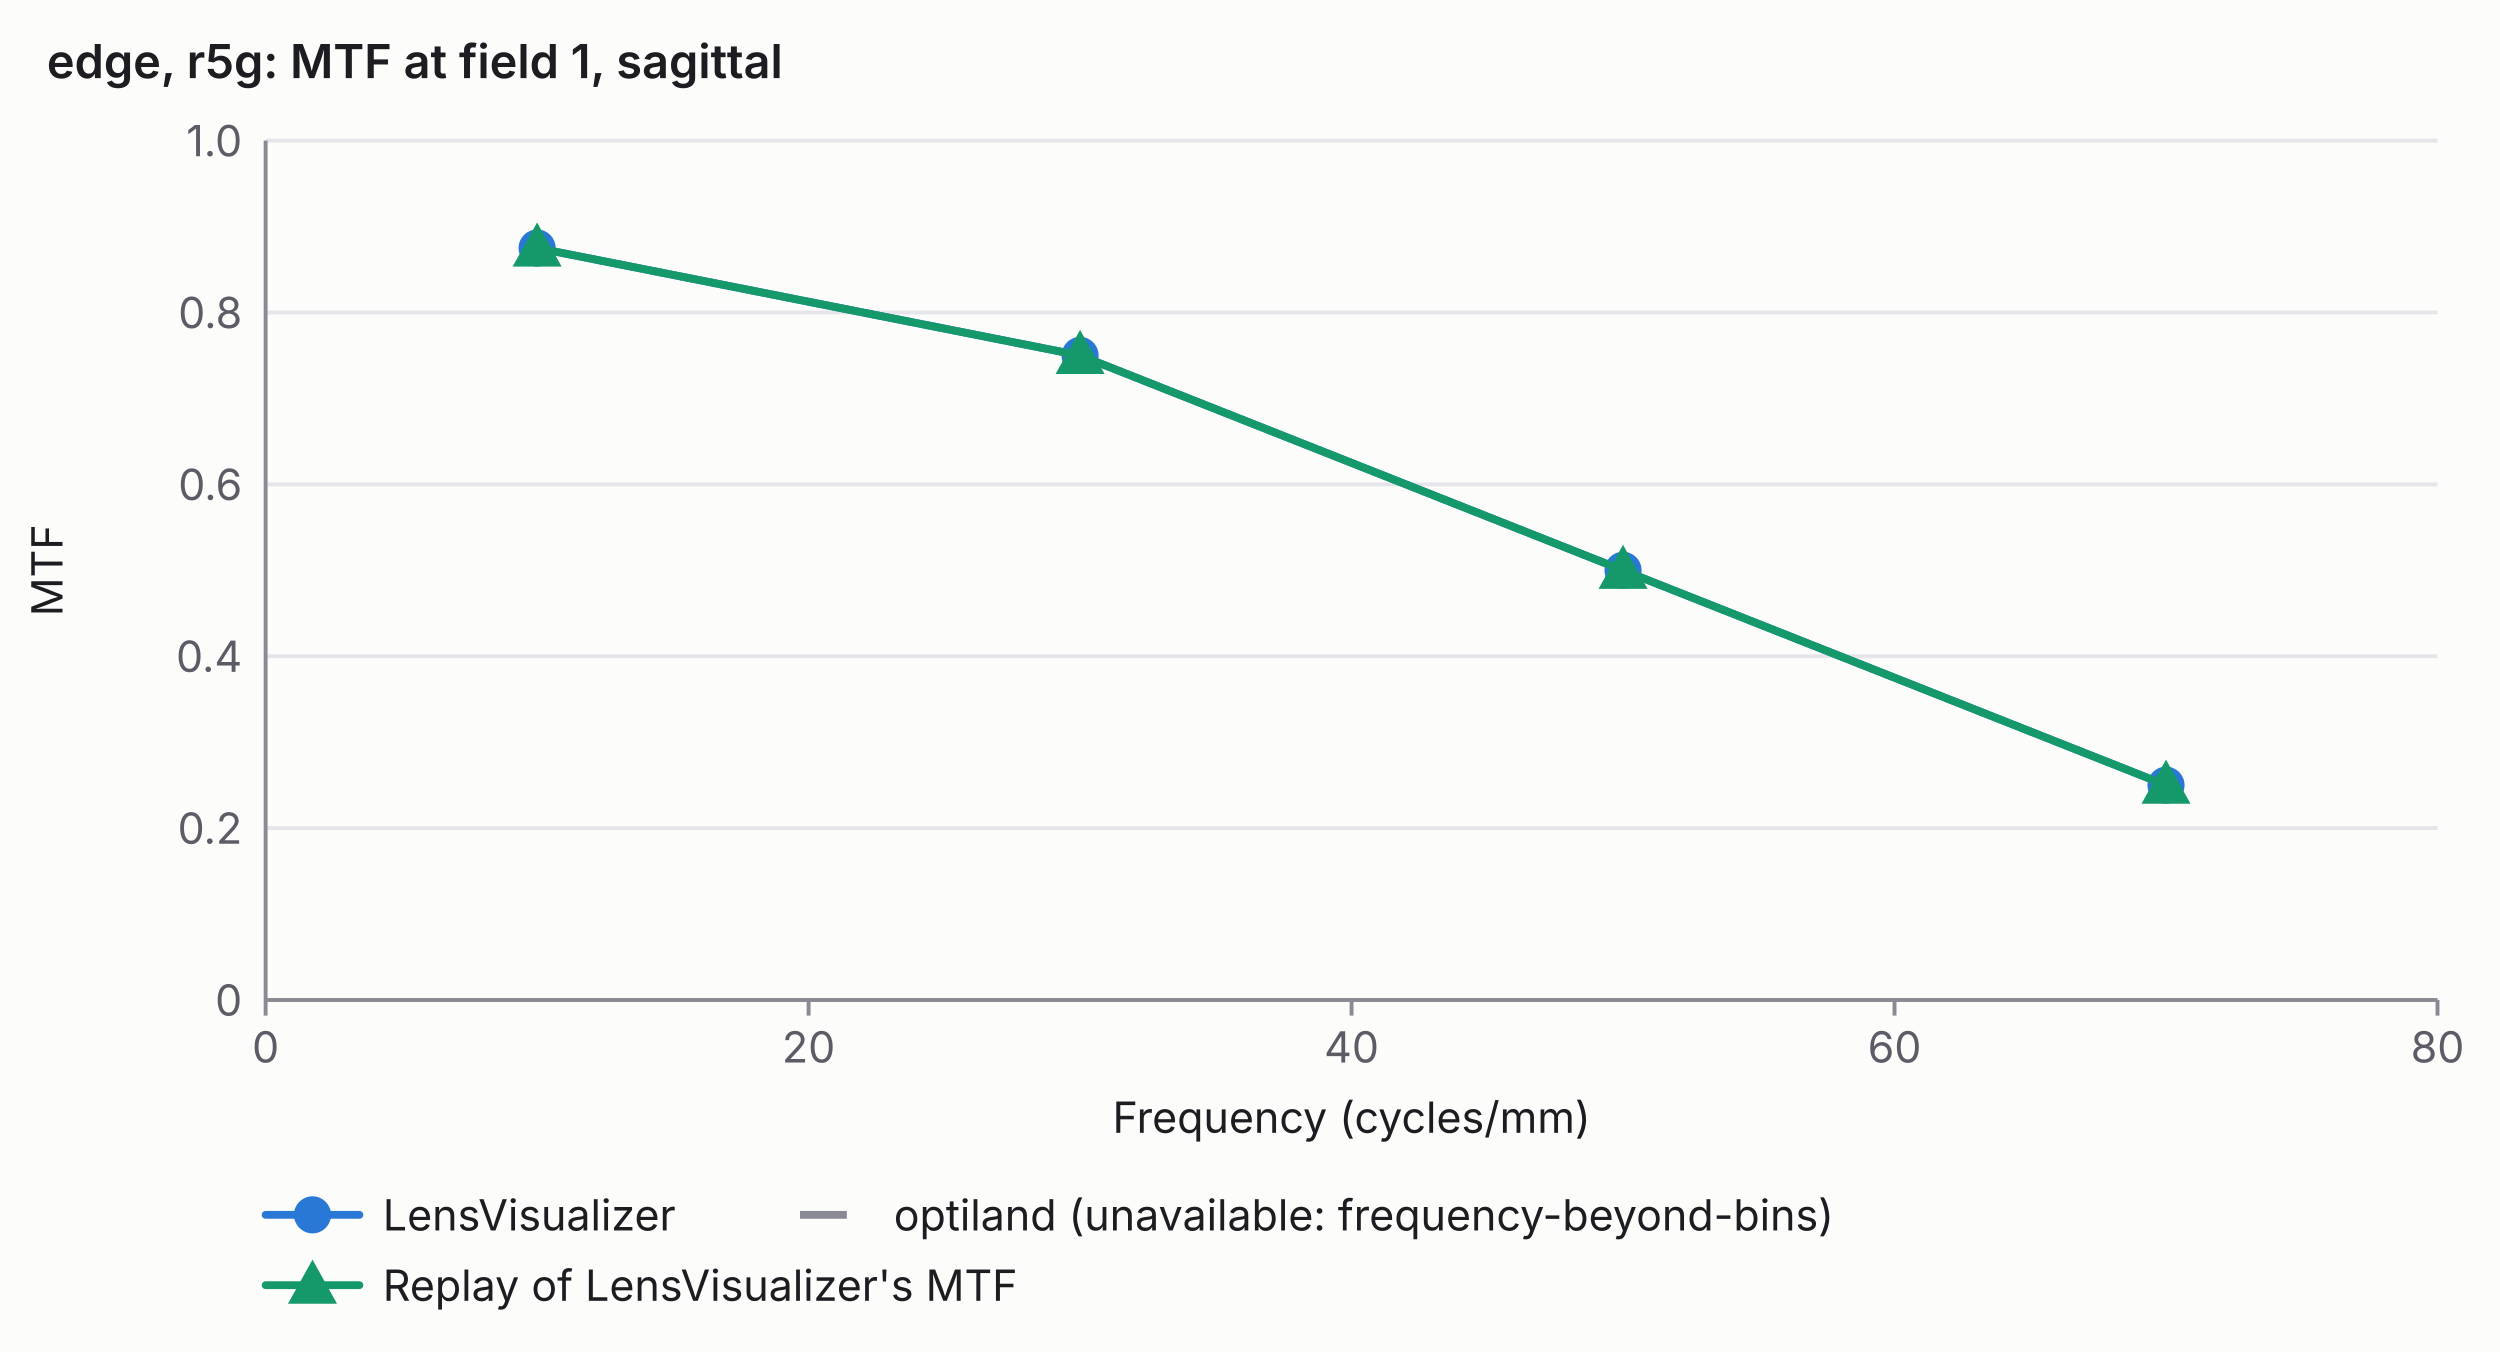
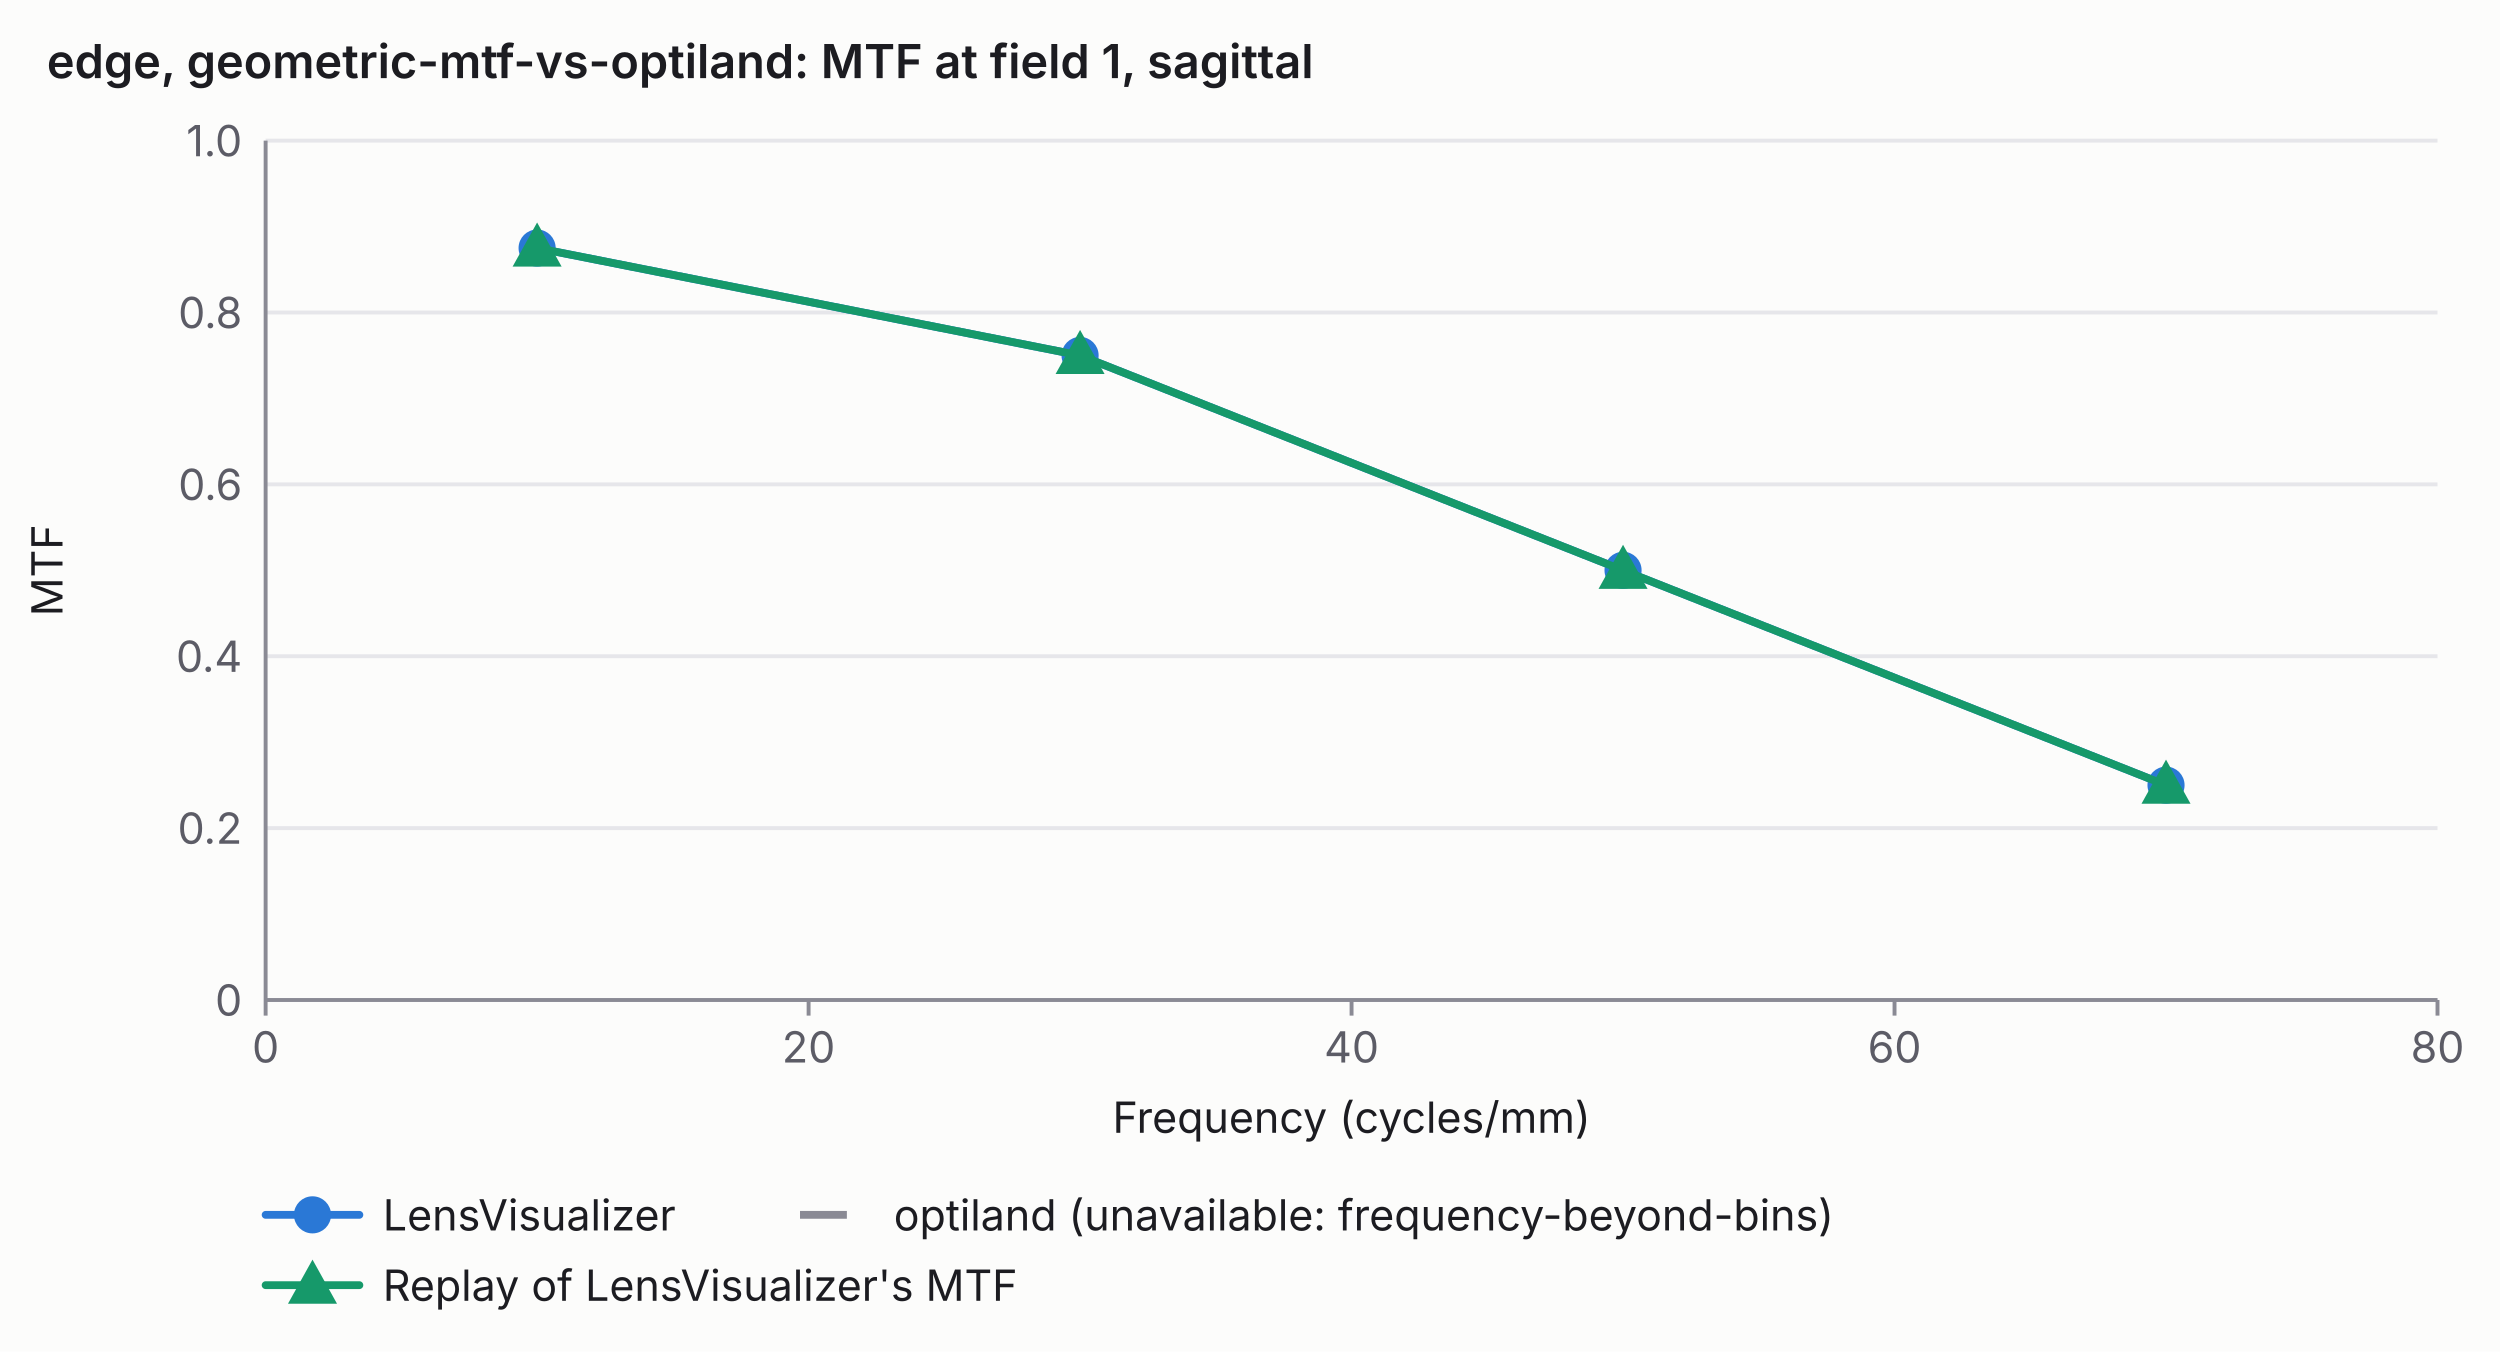
<svg xmlns="http://www.w3.org/2000/svg" class="lvc" width="640" height="346" viewBox="0 0 640 346" role="img">
  <style>.lvc{font:11px system-ui,-apple-system,'Segoe UI',sans-serif}
.lvc .bg{fill:#fcfcfb}
.lvc text{fill:#1c1c21}
.lvc text.muted{fill:#5c5c66}
.lvc text.head{font-weight:600;font-size:12px}
.lvc .grid{stroke:#e6e6ea;stroke-width:1}
.lvc .axis{stroke:#8a8a94;stroke-width:1}
.lvc .line{fill:none;stroke-width:2;stroke-linejoin:round;stroke-linecap:round}
.lvc .dash{stroke-dasharray:6 4}
.lvc .dot{stroke:#fcfcfb;stroke-width:1.5}
.lvc .band{fill:#eda100;fill-opacity:.16;stroke:#c98500;stroke-width:1;stroke-dasharray:2 3}
.lvc .zeroline{stroke:#5c5c66;stroke-width:1}
.lvc .gate{stroke:#d03b3b;stroke-width:1.5;stroke-dasharray:5 3;fill:none}
.lvc .bar{fill:#2a78d6}
.lvc .ring{fill:#fcfcfb;stroke:#2a78d6;stroke-width:2}
.lvc .none{stroke:#8a8a94;stroke-width:2}
.lvc .cell{stroke:#fcfcfb;stroke-width:2}
.lvc .cell.empty{fill:#f4f4f6}
.lvc text.vt{font-weight:600;text-anchor:middle}
.lvc .s0{stroke:#2a78d6}
.lvc .dot.s0{fill:#2a78d6}
.lvc .s1{stroke:#e2622d}
.lvc .dot.s1{fill:#e2622d}
.lvc .s2{stroke:#16996a}
.lvc .dot.s2{fill:#16996a}
.lvc .s3{stroke:#b47b00}
.lvc .dot.s3{fill:#b47b00}
.lvc .s4{stroke:#cf5f8e}
.lvc .dot.s4{fill:#cf5f8e}
.lvc .s5{stroke:#008300}
.lvc .dot.s5{fill:#008300}
.lvc .s6{stroke:#6250d6}
.lvc .dot.s6{fill:#6250d6}
.lvc .s7{stroke:#e34948}
.lvc .dot.s7{fill:#e34948}
.lvc .sx{stroke:#8a8a94}
.lvc .dot.sx{fill:#8a8a94}
.lvc .v-PASS{fill:#cdebcd}
.lvc text.t-PASS{fill:#0b3d0b}
.lvc .v-FLOOR{fill:#e3f2dc}
.lvc text.t-FLOOR{fill:#24451a}
.lvc .v-FAIL{fill:#f6cfcc}
.lvc text.t-FAIL{fill:#5c0f0b}
.lvc .v-ERROR{fill:#e9b7b3}
.lvc text.t-ERROR{fill:#4a0906}
.lvc .v-ATTENTION{fill:#fbe5ad}
.lvc text.t-ATTENTION{fill:#4a3600}
.lvc .v-RECORDED{fill:#e3e3ea}
.lvc text.t-RECORDED{fill:#2c2c33}
.lvc .v-UNSUPPORTED{fill:#ededf1}
.lvc text.t-UNSUPPORTED{fill:#45454e}
.lvc .v-BLOCKED{fill:#d9d9e1}
.lvc text.t-BLOCKED{fill:#2c2c33}
@media (prefers-color-scheme:dark){
.lvc .bg{fill:#1a1a19}
.lvc text{fill:#e7e7ec}
.lvc text.muted{fill:#a3a3ad}
.lvc .grid{stroke:#2e2e34}
.lvc .axis{stroke:#6b6b75}
.lvc .dot{stroke:#1a1a19}
.lvc .band{fill:#c98500;fill-opacity:.22;stroke:#eda100}
.lvc .zeroline{stroke:#a3a3ad}
.lvc .gate{stroke:#e66767}
.lvc .bar{fill:#3987e5}
.lvc .ring{fill:#1a1a19;stroke:#3987e5}
.lvc .none{stroke:#6b6b75}
.lvc .cell{stroke:#1a1a19}
.lvc .cell.empty{fill:#222226}
.lvc .s0{stroke:#3987e5}
.lvc .dot.s0{fill:#3987e5}
.lvc .s1{stroke:#d95926}
.lvc .dot.s1{fill:#d95926}
.lvc .s2{stroke:#199e70}
.lvc .dot.s2{fill:#199e70}
.lvc .s3{stroke:#c98500}
.lvc .dot.s3{fill:#c98500}
.lvc .s4{stroke:#d55181}
.lvc .dot.s4{fill:#d55181}
.lvc .s5{stroke:#008300}
.lvc .dot.s5{fill:#008300}
.lvc .s6{stroke:#9085e9}
.lvc .dot.s6{fill:#9085e9}
.lvc .s7{stroke:#e66767}
.lvc .dot.s7{fill:#e66767}
.lvc .sx{stroke:#6b6b75}
.lvc .dot.sx{fill:#6b6b75}
.lvc .v-PASS{fill:#1d4a22}
.lvc text.t-PASS{fill:#d9f2d9}
.lvc .v-FLOOR{fill:#2b4223}
.lvc text.t-FLOOR{fill:#e1efdb}
.lvc .v-FAIL{fill:#5a1d1a}
.lvc text.t-FAIL{fill:#ffdcd8}
.lvc .v-ERROR{fill:#6b2420}
.lvc text.t-ERROR{fill:#ffe3e0}
.lvc .v-ATTENTION{fill:#56420a}
.lvc text.t-ATTENTION{fill:#fbeac0}
.lvc .v-RECORDED{fill:#34343c}
.lvc text.t-RECORDED{fill:#e4e4ea}
.lvc .v-UNSUPPORTED{fill:#2a2a31}
.lvc text.t-UNSUPPORTED{fill:#c8c8d0}
.lvc .v-BLOCKED{fill:#3d3d46}
.lvc text.t-BLOCKED{fill:#e4e4ea}
}</style>
  <rect class="bg" x="0" y="0" width="640" height="346" />
  <g>
-     <text x="12" y="20" class="head">edge, r5g: MTF at field 1, sagittal</text>
+     <text x="12" y="20" class="head">edge, geometric-mtf-vs-optiland: MTF at field 1, sagittal</text>
  </g>
  <line class="grid" x1="68" y1="256" x2="624" y2="256" />
  <text x="62" y="260" class="muted" text-anchor="end">0</text>
  <line class="grid" x1="68" y1="212" x2="624" y2="212" />
  <text x="62" y="216" class="muted" text-anchor="end">0.2</text>
  <line class="grid" x1="68" y1="168" x2="624" y2="168" />
  <text x="62" y="172" class="muted" text-anchor="end">0.4</text>
  <line class="grid" x1="68" y1="124" x2="624" y2="124" />
  <text x="62" y="128" class="muted" text-anchor="end">0.6</text>
  <line class="grid" x1="68" y1="80" x2="624" y2="80" />
  <text x="62" y="84" class="muted" text-anchor="end">0.8</text>
  <line class="grid" x1="68" y1="36" x2="624" y2="36" />
  <text x="62" y="40" class="muted" text-anchor="end">1.0</text>
  <line class="axis" x1="68" y1="256" x2="68" y2="260" />
  <text x="68" y="272" class="muted" text-anchor="middle">0</text>
  <line class="axis" x1="207" y1="256" x2="207" y2="260" />
  <text x="207" y="272" class="muted" text-anchor="middle">20</text>
  <line class="axis" x1="346" y1="256" x2="346" y2="260" />
  <text x="346" y="272" class="muted" text-anchor="middle">40</text>
  <line class="axis" x1="485" y1="256" x2="485" y2="260" />
  <text x="485" y="272" class="muted" text-anchor="middle">60</text>
  <line class="axis" x1="624" y1="256" x2="624" y2="260" />
  <text x="624" y="272" class="muted" text-anchor="middle">80</text>
  <line class="axis" x1="68" y1="256" x2="624" y2="256" />
  <line class="axis" x1="68" y1="36" x2="68" y2="256" />
  <text x="346" y="290" text-anchor="middle">Frequency (cycles/mm)</text>
  <text x="16" y="146" text-anchor="middle" transform="rotate(-90 16 146)">MTF</text>
  <polyline class="line s0" points="137.5,63.5 276.5,91 415.5,146 554.5,201" />
  <circle class="dot s0" cx="137.5" cy="63.5" r="4" />
  <circle class="dot s0" cx="276.5" cy="91" r="4" />
  <circle class="dot s0" cx="415.5" cy="146" r="4" />
  <circle class="dot s0" cx="554.5" cy="201" r="4" />
  <polyline class="line s2" points="137.5,63.5 276.5,91 415.5,146 554.5,201" />
  <polygon class="dot s2" points="137.5,58.5 142.5,67.5 132.5,67.5" />
  <polygon class="dot s2" points="276.5,86 281.5,95 271.5,95" />
  <polygon class="dot s2" points="415.5,141 420.5,150 410.5,150" />
  <polygon class="dot s2" points="554.5,196 559.5,205 549.5,205" />
  <g>
    <line class="line s0" x1="68" y1="311" x2="92" y2="311" />
    <circle class="dot s0" cx="80" cy="311" r="4" />
    <text x="98" y="315">LensVisualizer</text>
  </g>
  <g>
    <line class="none" x1="204.8" y1="311" x2="216.8" y2="311" />
    <text x="228.8" y="315">optiland (unavailable: frequency-beyond-bins)</text>
  </g>
  <g>
    <line class="line s2" x1="68" y1="329" x2="92" y2="329" />
    <polygon class="dot s2" points="80,324 85,333 75,333" />
    <text x="98" y="333">Replay of LensVisualizer's MTF</text>
  </g>
</svg>
